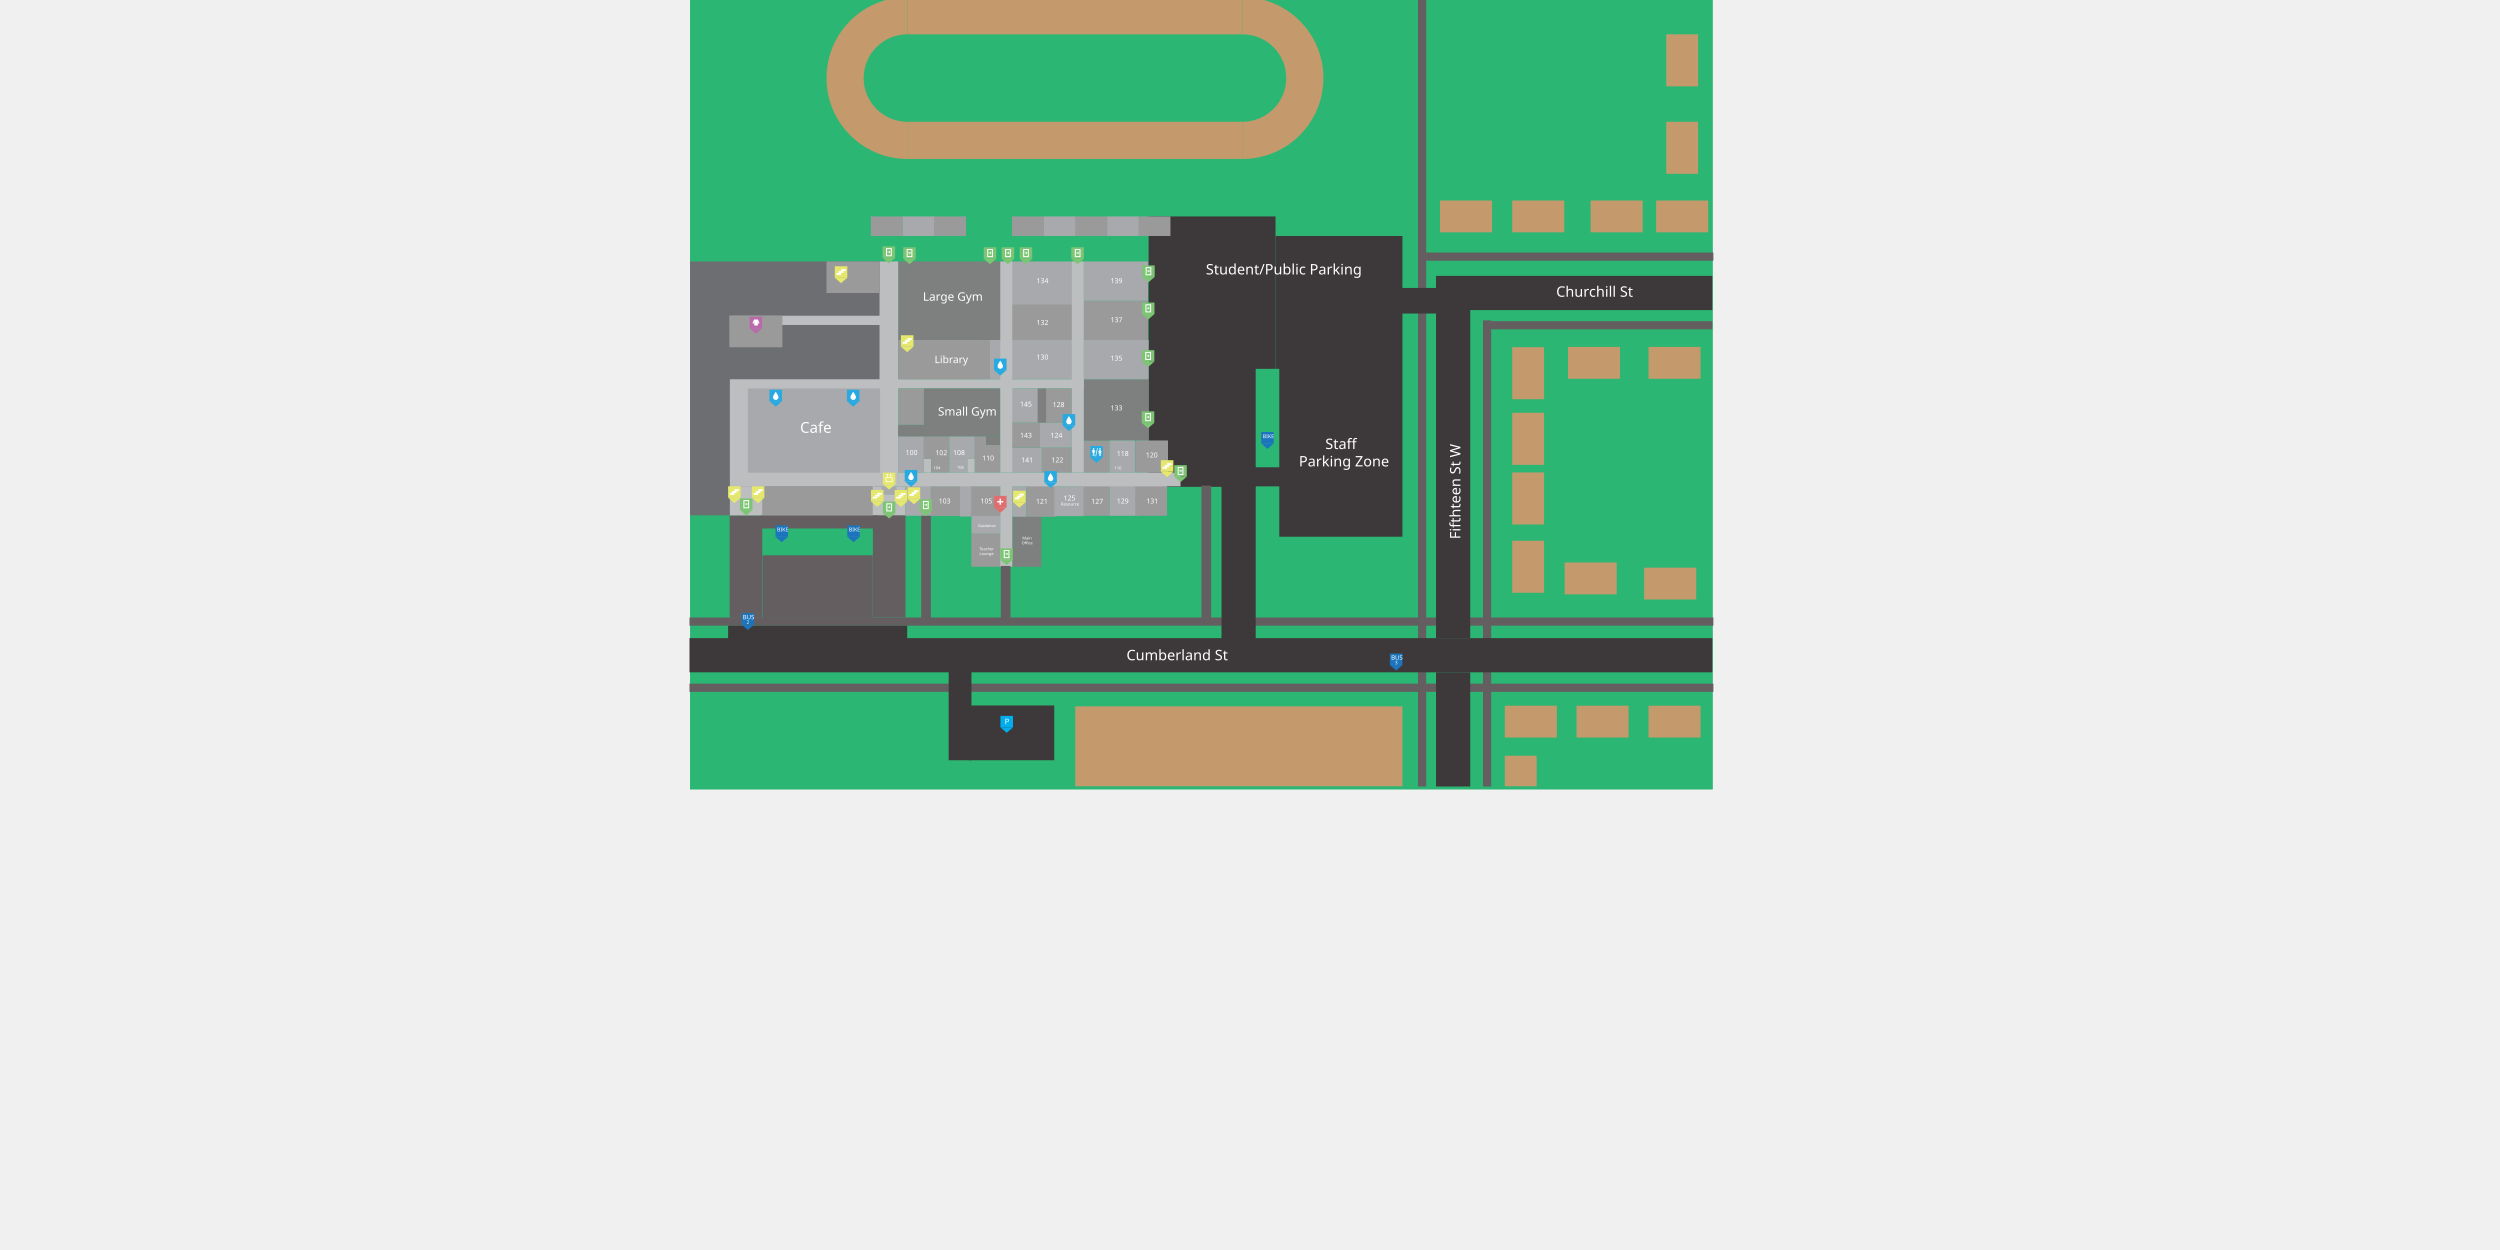
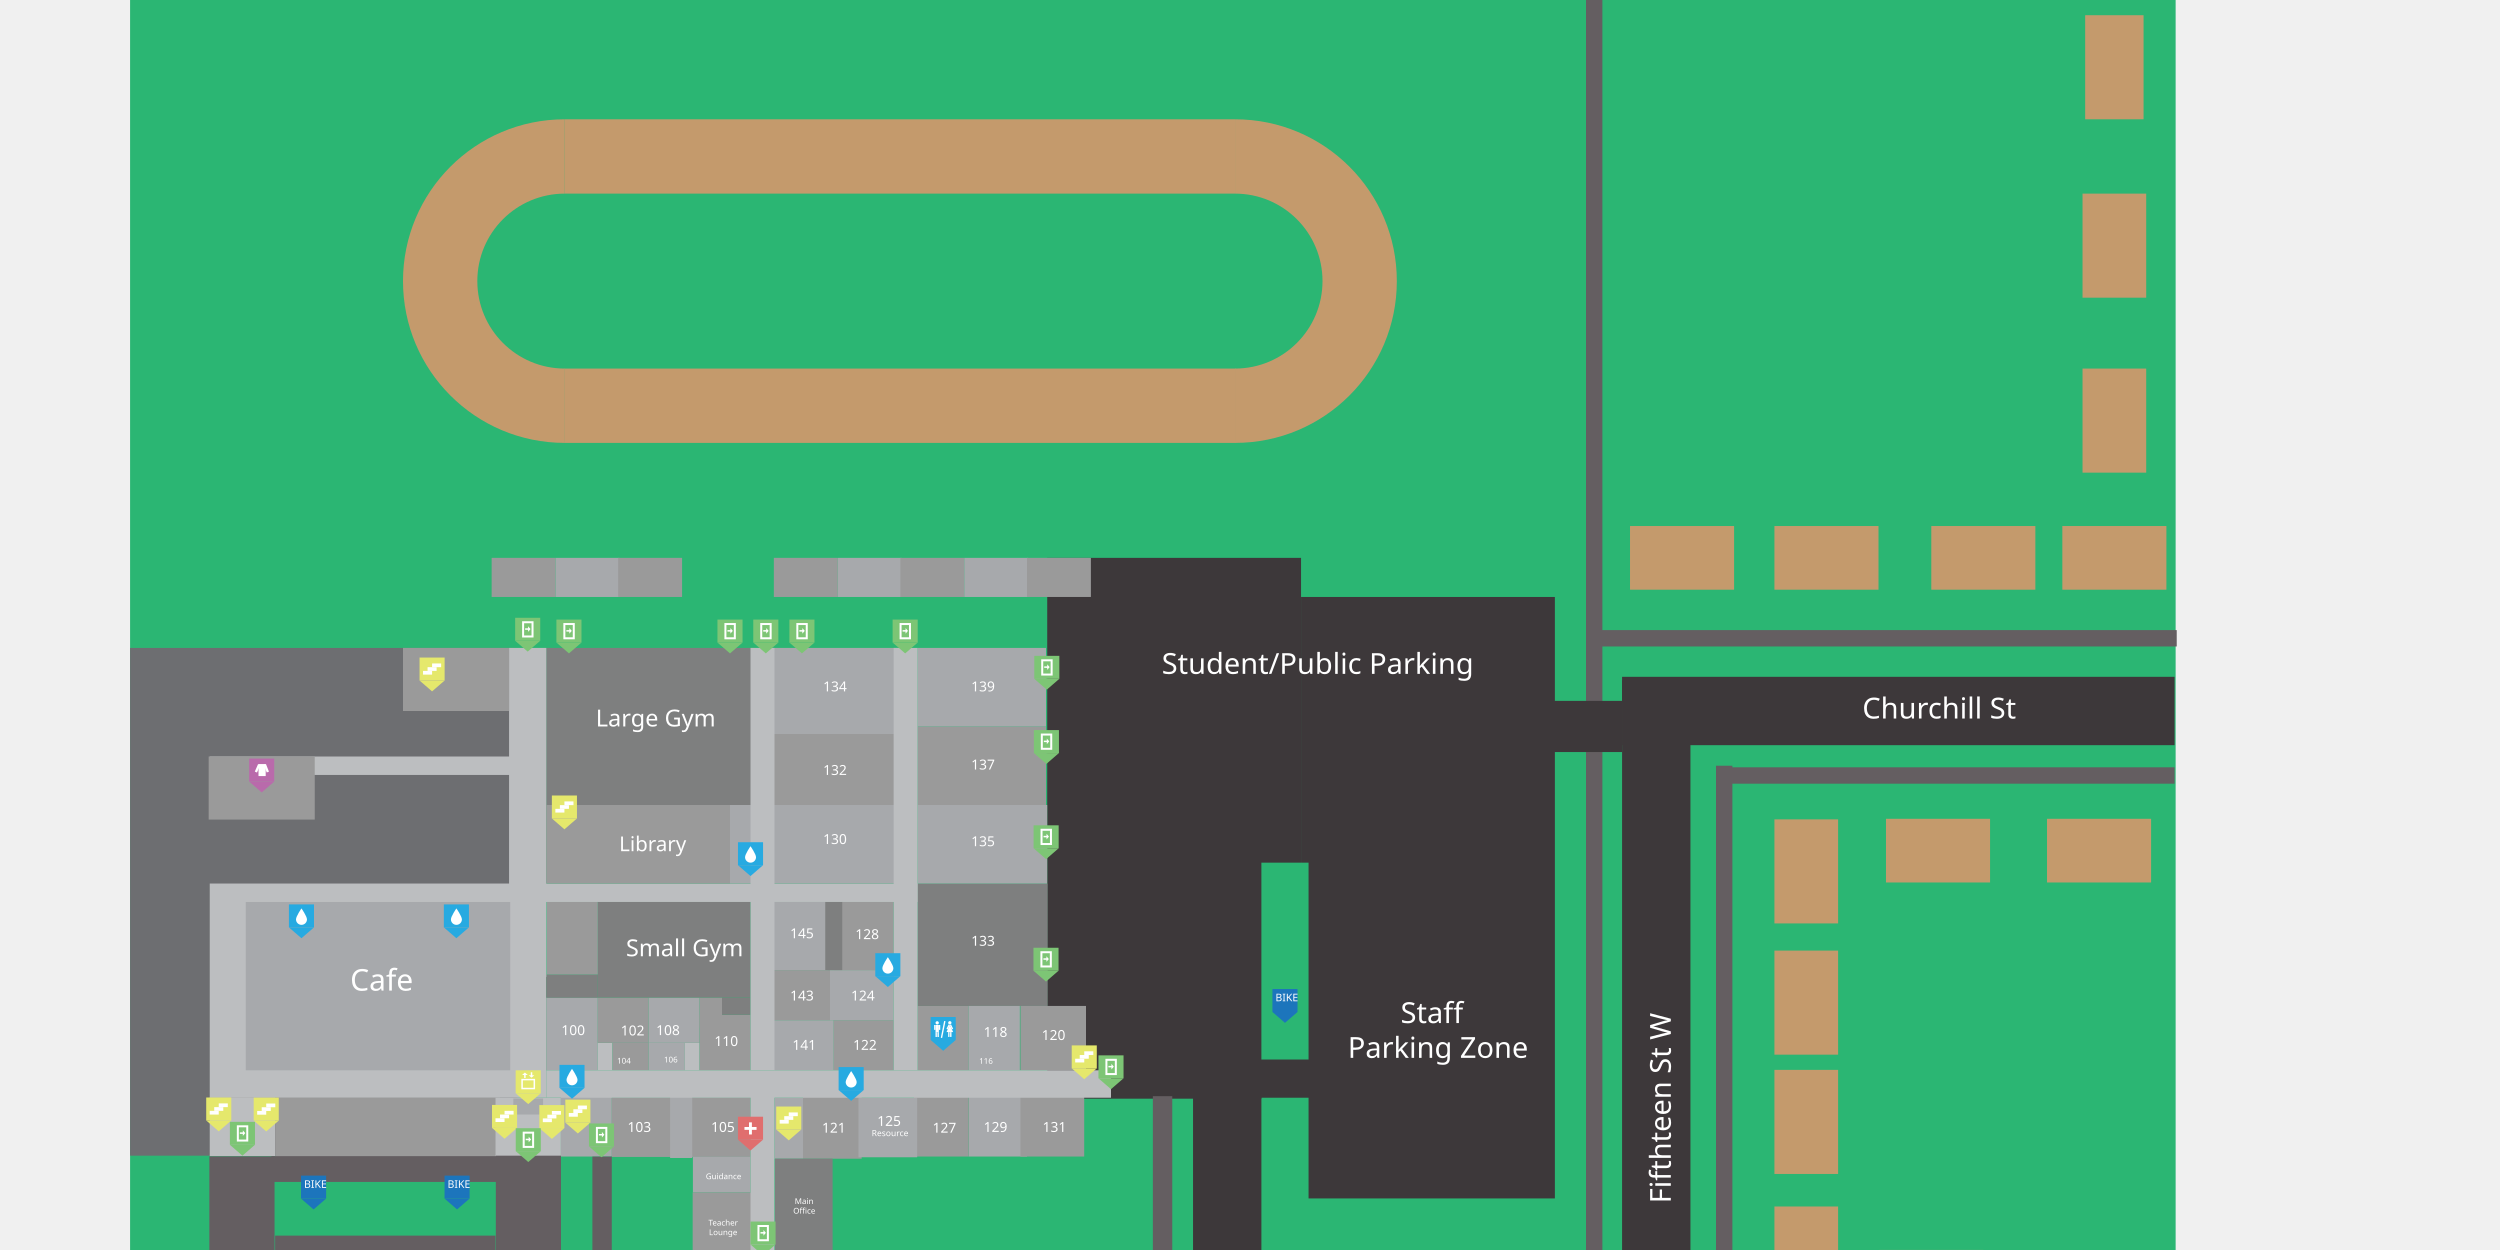
- <svg xmlns="http://www.w3.org/2000/svg" version="1.0" id="Layer_1" x="0px" y="0px" width="4000px" height="2000px" viewBox="-2000 -1000 5000 5000" xml:space="preserve">
+ <svg xmlns="http://www.w3.org/2000/svg" version="1.0" id="Layer_1" x="0px" y="0px" width="4000px" height="2000px" viewBox="-2000 -1000 5000 2000" xml:space="preserve">
  <rect x="-1739.838" y="-1353.998" fill="#2BB673" width="4091.112" height="3511.964" />
  <rect x="-1739.838" y="45.842" fill="#6D6E71" width="774.14" height="1015.501" />
  <rect x="-1449.428" y="945.362" fill="#9A9A9A" width="449.448" height="119.164" />
  <rect x="94.442" y="-134.263" fill="#3D383A" width="507.655" height="1081.632" />
  <rect x="-1008.969" y="945.457" fill="#BCBEC0" width="130.766" height="117.616" />
  <rect x="-1580.524" y="517.079" fill="#BCBEC0" width="672.974" height="428.378" />
  <rect x="-973.333" y="947.076" fill="#A7A9AC" width="59.495" height="31.994" />
  <polygon fill="#E5E86C" points="-990.923,1027.518 -1003.465,1016.656 -1016.007,1005.794 -990.923,1005.794 -965.838,1005.794   -978.381,1016.656 " />
  <rect x="-1016.007" y="959.868" fill="#E5E86C" width="50.169" height="45.926" />
  <rect x="-1009.036" y="986.553" fill="#FFFFFF" width="18.113" height="7.441" />
  <rect x="-999.979" y="979.109" fill="#FFFFFF" width="18.114" height="7.443" />
  <rect x="-990.922" y="971.668" fill="#FFFFFF" width="18.113" height="7.441" />
  <polygon fill="#E5E86C" points="-943.586,958.23 -956.128,947.369 -968.67,936.507 -943.586,936.507 -918.501,936.507   -931.044,947.369 " />
  <rect x="-968.67" y="890.581" fill="#E5E86C" width="50.169" height="45.926" />
  <rect x="-955.821" y="909.213" fill="none" stroke="#FFFFFF" stroke-width="3" stroke-miterlimit="10" width="24.473" height="17.844" />
  <line fill="none" stroke="#FFFFFF" stroke-width="3" stroke-miterlimit="10" x1="-950.217" y1="905.908" x2="-950.217" y2="897.517" />
  <polygon fill="#FFFFFF" points="-950.217,895.089 -947.414,897.516 -944.611,899.943 -950.217,899.943 -955.821,899.943   -953.019,897.516 " />
  <line fill="none" stroke="#FFFFFF" stroke-width="3" stroke-miterlimit="10" x1="-936.953" y1="894.534" x2="-936.953" y2="902.926" />
  <polygon fill="#FFFFFF" points="-936.953,905.354 -939.756,902.927 -942.559,900.499 -936.953,900.499 -931.349,900.499   -934.151,902.927 " />
  <rect x="-907.551" y="745.088" fill="#A7A9AC" width="103.072" height="145.493" />
  <rect x="-804.479" y="835.705" fill="#BCBEC0" width="29.498" height="54.876" />
  <rect x="-804.479" y="745.088" fill="#9A9A9A" width="101.834" height="90.617" />
  <rect x="-774.98" y="835.705" fill="#9A9A9A" width="72.336" height="54.876" />
  <rect x="-702.645" y="835.705" fill="#A7A9AC" width="72.336" height="54.876" />
  <rect x="-630.309" y="835.705" fill="#BCBEC0" width="29.498" height="54.876" />
  <rect x="-702.645" y="745.088" fill="#A7A9AC" width="101.834" height="90.617" />
  <rect x="-600.811" y="779.587" fill="#9A9A9A" width="101.834" height="110.994" />
  <rect x="-979.621" y="517.079" fill="#BCBEC0" width="814.898" height="36.876" />
  <rect x="-600.811" y="745.088" fill="#9A9A9A" width="44.819" height="59.998" />
  <rect x="-804.479" y="553.955" fill="#7E7F7F" width="305.502" height="191.133" />
  <rect x="-555.991" y="745.088" fill="#7E7F7F" width="57.015" height="34.499" />
  <rect x="-907.551" y="699.021" fill="#7E7F7F" width="103.072" height="46.496" />
  <rect x="-906.313" y="553.955" fill="#9A9A9A" width="101.834" height="145.065" />
  <rect x="-878.203" y="943.909" fill="#A7A9AC" width="101.834" height="119.164" />
  <polygon fill="#E5E86C" points="-896.256,1027.819 -908.798,1016.958 -921.34,1006.096 -896.256,1006.096 -871.171,1006.096   -883.714,1016.958 " />
  <rect x="-921.34" y="960.17" fill="#E5E86C" width="50.169" height="45.926" />
  <rect x="-914.369" y="986.854" fill="#FFFFFF" width="18.113" height="7.441" />
  <rect x="-905.313" y="979.411" fill="#FFFFFF" width="18.114" height="7.443" />
  <rect x="-896.255" y="971.97" fill="#FFFFFF" width="18.113" height="7.441" />
  <polygon fill="#E5E86C" points="-844.287,1016.957 -856.829,1006.096 -869.371,995.233 -844.287,995.233 -819.202,995.233   -831.745,1006.096 " />
  <rect x="-869.371" y="949.308" fill="#E5E86C" width="50.169" height="45.926" />
  <rect x="-862.4" y="975.992" fill="#FFFFFF" width="18.113" height="7.441" />
  <rect x="-853.344" y="968.549" fill="#FFFFFF" width="18.114" height="7.443" />
  <rect x="-844.286" y="961.107" fill="#FFFFFF" width="18.113" height="7.441" />
  <rect x="-776.369" y="944.683" fill="#9A9A9A" width="277.393" height="119.164" />
  <rect x="-659.786" y="943.909" fill="#A7A9AC" width="44.227" height="122.07" />
  <rect x="-450.996" y="945.362" fill="#A7A9AC" width="56.997" height="122.07" />
  <polygon fill="#E5E86C" points="-422.498,1030.723 -435.04,1019.861 -447.582,1008.999 -422.498,1008.999 -397.413,1008.999   -409.956,1019.861 " />
  <rect x="-447.582" y="963.073" fill="#E5E86C" width="50.169" height="45.926" />
  <rect x="-440.611" y="989.758" fill="#FFFFFF" width="18.113" height="7.441" />
  <rect x="-431.555" y="982.314" fill="#FFFFFF" width="18.114" height="7.443" />
  <rect x="-422.497" y="974.873" fill="#FFFFFF" width="18.113" height="7.441" />
  <path fill="#CD73AE" d="M-844.98,913.544" />
  <rect x="-452.301" y="790.396" fill="#A7A9AC" width="119.799" height="100.185" />
  <rect x="-332.502" y="790.396" fill="#9A9A9A" width="119.799" height="100.185" />
  <rect x="-452.301" y="690.212" fill="#9A9A9A" width="112.299" height="100.185" />
  <rect x="-340.002" y="690.212" fill="#A7A9AC" width="127.299" height="100.185" />
  <rect x="-452.301" y="553.955" fill="#A7A9AC" width="107.519" height="136.257" />
  <rect x="-332.502" y="553.955" fill="#9A9A9A" width="119.799" height="136.257" />
  <rect x="-349.501" y="553.955" fill="#7E7F7F" width="33.998" height="136.257" />
  <rect x="-164.723" y="761.879" fill="#9A9A9A" width="102.207" height="128.702" />
  <polygon fill="#27AAE1" points="-113.62,851.659 -126.162,840.798 -138.704,829.936 -113.62,829.936 -88.535,829.936   -101.078,840.798 " />
  <rect x="-138.704" y="784.01" fill="#27AAE1" width="50.169" height="45.926" />
  <circle fill="#FFFFFF" cx="-125.619" cy="795.703" r="3.318" />
  <rect x="-128.938" y="799.986" fill="#FFFFFF" width="6.637" height="14.299" />
  <rect x="-128.938" y="814.285" fill="#FFFFFF" width="2.627" height="9.734" />
  <rect x="-125.066" y="814.285" fill="#FFFFFF" width="2.766" height="9.734" />
  <rect x="-122.301" y="799.986" fill="#FFFFFF" width="2.766" height="9.734" />
  <rect x="-131.703" y="799.986" fill="#FFFFFF" width="2.766" height="9.734" />
  <rect x="-115.103" y="791.854" transform="matrix(0.9806 0.1959 -0.1959 0.9806 156.2878 37.9564)" fill="#FFFFFF" width="2.767" height="34.276" />
  <circle fill="#FFFFFF" cx="-100.344" cy="795.554" r="3.318" />
  <rect x="-103.662" y="814.136" fill="#FFFFFF" width="2.627" height="9.734" />
  <rect x="-99.791" y="814.136" fill="#FFFFFF" width="2.766" height="9.734" />
  <rect x="-98.409" y="798.988" transform="matrix(0.9001 -0.4356 0.4356 0.9001 -359.8463 38.0078)" fill="#FFFFFF" width="2.766" height="9.735" />
  <rect x="-105.045" y="798.988" transform="matrix(0.8936 0.4489 -0.4489 0.8936 349.8253 132.0827)" fill="#FFFFFF" width="2.765" height="9.735" />
  <polygon fill="#FFFFFF" points="-100.343,799.839 -96.999,806.986 -93.656,814.138 -100.343,814.138 -107.028,814.138   -103.685,806.986 " />
  <rect x="-164.723" y="517.079" fill="#7E7F7F" width="259.953" height="244.8" />
  <rect x="-62.516" y="761.879" fill="#A7A9AC" width="102.207" height="128.702" />
  <rect x="40.896" y="761.879" fill="#9A9A9A" width="131.104" height="128.702" />
  <rect x="-62.516" y="943.909" fill="#A7A9AC" width="116.516" height="119.164" />
  <rect x="40.896" y="943.909" fill="#9A9A9A" width="127.485" height="119.164" />
  <rect x="-172" y="943.909" fill="#9A9A9A" width="109.34" height="119.164" />
  <rect x="143.418" y="840.797" fill="#E5E86C" width="50.169" height="45.926" />
  <rect x="150.389" y="867.481" fill="#FFFFFF" width="18.113" height="7.441" />
  <rect x="159.445" y="860.038" fill="#FFFFFF" width="18.114" height="7.443" />
  <rect x="168.503" y="852.597" fill="#FFFFFF" width="18.113" height="7.441" />
  <rect x="-164.723" y="360" fill="#A7A9AC" width="259.165" height="157.079" />
  <rect x="-164.723" y="202.921" fill="#9A9A9A" width="256.723" height="157.079" />
  <rect x="-164.723" y="45.842" fill="#A7A9AC" width="256.723" height="157.079" />
  <rect x="-468.363" y="360" fill="#A7A9AC" width="256.723" height="157.079" />
  <rect x="-460.863" y="45.842" fill="#A7A9AC" width="256.723" height="198.158" />
  <rect x="-460.863" y="218" fill="#9A9A9A" width="256.723" height="142" />
  <rect x="-212.703" y="45.842" fill="#BCBEC0" width="47.98" height="844.739" />
  <rect x="-540" y="360" fill="#A7A9AC" width="52.802" height="157.079" />
  <rect x="-907.551" y="45.842" fill="#7E7F7F" width="420.353" height="314.158" />
  <rect x="-393.999" y="941.389" fill="#9A9A9A" width="117.332" height="126.044" />
  <rect x="-498.977" y="45.842" fill="#BCBEC0" width="47.98" height="844.739" />
  <rect x="-283" y="945.362" fill="#A7A9AC" width="117.34" height="119.164" />
  <rect x="-907.551" y="890.581" fill="#BCBEC0" width="1129.551" height="54.876" />
  <rect x="-981.865" y="45.842" fill="#BCBEC0" width="74.507" height="657.988" />
  <rect x="-907.551" y="360" fill="#9A9A9A" width="367.551" height="157.079" />
  <polygon fill="#E5E86C" points="-871.172,408.66 -883.714,397.799 -896.256,386.937 -871.172,386.937 -846.087,386.937   -858.63,397.799 " />
  <rect x="-896.256" y="341.011" fill="#E5E86C" width="50.169" height="45.926" />
  <rect x="-889.285" y="367.696" fill="#FFFFFF" width="18.113" height="7.441" />
  <rect x="-880.229" y="360.252" fill="#FFFFFF" width="18.114" height="7.443" />
  <rect x="-871.171" y="352.811" fill="#FFFFFF" width="18.113" height="7.441" />
  <rect x="-1508.454" y="553.955" fill="#A7A9AC" width="528.833" height="336.626" />
  <rect x="-1194" y="45.842" fill="#9A9A9A" width="212.135" height="126.158" />
  <polygon fill="#E5E86C" points="-1135.832,132.762 -1148.374,121.9 -1160.916,111.038 -1135.832,111.038 -1110.747,111.038   -1123.29,121.9 " />
  <rect x="-1160.916" y="65.112" fill="#E5E86C" width="50.169" height="45.926" />
  <rect x="-1153.945" y="91.797" fill="#FFFFFF" width="18.113" height="7.441" />
  <rect x="-1144.889" y="84.354" fill="#FFFFFF" width="18.114" height="7.443" />
  <rect x="-1135.831" y="76.912" fill="#FFFFFF" width="18.113" height="7.441" />
  <polygon fill="#27AAE1" points="-856.015,947.368 -868.557,936.507 -881.099,925.645 -856.015,925.645 -830.93,925.645   -843.473,936.507 " />
  <rect x="-881.099" y="879.719" fill="#27AAE1" width="50.169" height="45.926" />
  <path fill="#FFFFFF" d="M-844.98,909.612c0-6.066-11.033-21.9-11.033-21.9s-10.931,15.834-10.931,21.9  c0,6.065,4.916,10.981,10.982,10.981C-849.899,920.594-844.98,915.678-844.98,909.612z" />
  <path fill="#CD73AE" d="M-286.653,918.02" />
  <polygon fill="#27AAE1" points="-297.688,951.844 -310.229,940.982 -322.771,930.12 -297.688,930.12 -272.603,930.12   -285.146,940.982 " />
  <rect x="-322.771" y="884.194" fill="#27AAE1" width="50.169" height="45.926" />
  <path fill="#FFFFFF" d="M-286.653,914.088c0-6.066-11.033-21.9-11.033-21.9s-10.931,15.834-10.931,21.9  c0,6.065,4.916,10.981,10.982,10.981C-291.572,925.069-286.653,920.153-286.653,914.088z" />
  <path fill="#CD73AE" d="M-213.297,690.213" />
  <polygon fill="#27AAE1" points="-224.331,724.037 -236.873,713.176 -249.415,702.313 -224.331,702.313 -199.246,702.313   -211.789,713.176 " />
  <rect x="-249.415" y="656.387" fill="#27AAE1" width="50.169" height="45.926" />
  <path fill="#FFFFFF" d="M-213.297,686.281c0-6.066-11.033-21.9-11.033-21.9s-10.931,15.834-10.931,21.9  c0,6.064,4.916,10.98,10.982,10.98C-218.216,697.262-213.297,692.346-213.297,686.281z" />
  <path fill="#CD73AE" d="M-1386.051,592.664" />
  <polygon fill="#27AAE1" points="-1397.085,626.488 -1409.627,615.627 -1422.169,604.764 -1397.085,604.764 -1372,604.764   -1384.543,615.627 " />
  <rect x="-1422.169" y="558.838" fill="#27AAE1" width="50.169" height="45.926" />
  <path fill="#FFFFFF" d="M-1386.051,588.732c0-6.066-11.033-21.9-11.033-21.9s-10.931,15.834-10.931,21.9  c0,6.064,4.916,10.98,10.982,10.98C-1390.97,599.713-1386.051,594.797-1386.051,588.732z" />
  <path fill="#CD73AE" d="M-1076.192,592.664" />
  <polygon fill="#27AAE1" points="-1087.227,626.488 -1099.769,615.627 -1112.311,604.764 -1087.227,604.764 -1062.142,604.764   -1074.685,615.627 " />
  <rect x="-1112.311" y="558.838" fill="#27AAE1" width="50.169" height="45.926" />
  <path fill="#FFFFFF" d="M-1076.192,588.732c0-6.066-11.033-21.9-11.033-21.9s-10.931,15.834-10.931,21.9  c0,6.064,4.916,10.98,10.982,10.98C-1081.111,599.713-1076.192,594.797-1076.192,588.732z" />
  <path fill="#CD73AE" d="M-487.943,468.273" />
  <polygon fill="#27AAE1" points="-498.978,502.098 -511.52,491.236 -524.062,480.373 -498.978,480.373 -473.893,480.373   -486.436,491.236 " />
  <rect x="-524.062" y="434.447" fill="#27AAE1" width="50.169" height="45.926" />
  <path fill="#FFFFFF" d="M-487.943,464.342c0-6.066-11.033-21.9-11.033-21.9s-10.931,15.834-10.931,21.9  c0,6.064,4.916,10.98,10.982,10.98C-492.862,475.322-487.943,470.406-487.943,464.342z" />
  <polygon fill="#E5E86C" points="168.502,908.446 155.96,897.585 143.418,886.723 168.502,886.723 193.587,886.723 181.044,897.585   " />
  <rect x="-614.193" y="1063.613" fill="#A7A9AC" width="115.217" height="71.457" />
  <rect x="-450.01" y="1067.433" fill="#7E7F7F" width="115.217" height="199.631" />
  <rect x="-614.657" y="1135.07" fill="#9A9A9A" width="117.332" height="131.993" />
  <rect x="-498.977" y="916.908" fill="#BCBEC0" width="47.98" height="350.155" />
  <polygon fill="#E06E6E" points="-498.978,1051.084 -511.52,1040.223 -524.062,1029.36 -498.978,1029.36 -473.893,1029.36   -486.436,1040.223 " />
  <rect x="-524.062" y="983.435" fill="#E06E6E" width="50.169" height="45.926" />
  <rect x="-501.979" y="994.745" fill="#FFFFFF" width="5.75" height="24.189" />
  <rect x="-511.072" y="1003.965" fill="#FFFFFF" width="24.189" height="5.75" />
  <rect x="-1580.524" y="944.684" fill="#BCBEC0" width="130.766" height="117.616" />
  <polygon fill="#E5E86C" points="-1562.498,1012.656 -1575.04,1001.795 -1587.582,990.933 -1562.498,990.933 -1537.413,990.933   -1549.956,1001.795 " />
  <rect x="-1587.582" y="945.007" fill="#E5E86C" width="50.169" height="45.926" />
  <rect x="-1580.611" y="971.691" fill="#FFFFFF" width="18.113" height="7.441" />
  <rect x="-1571.555" y="964.248" fill="#FFFFFF" width="18.114" height="7.443" />
  <rect x="-1562.497" y="956.807" fill="#FFFFFF" width="18.113" height="7.441" />
  <polygon fill="#E5E86C" points="-1467.542,1012.895 -1480.084,1002.033 -1492.626,991.171 -1467.542,991.171 -1442.457,991.171   -1455,1002.033 " />
  <rect x="-1492.626" y="945.245" fill="#E5E86C" width="50.169" height="45.926" />
  <rect x="-1485.655" y="971.93" fill="#FFFFFF" width="18.113" height="7.441" />
  <rect x="-1476.599" y="964.486" fill="#FFFFFF" width="18.114" height="7.443" />
  <rect x="-1467.541" y="957.045" fill="#FFFFFF" width="18.113" height="7.441" />
  <polygon fill="#7DC575" points="-473.894,1260.736 -486.436,1249.875 -498.978,1239.013 -473.894,1239.013 -448.809,1239.013   -461.352,1249.875 " />
  <rect x="-498.978" y="1193.087" fill="#7DC575" width="50.169" height="45.926" />
  <rect x="-483.063" y="1202.005" fill="none" stroke="#FFFFFF" stroke-width="4" stroke-miterlimit="10" width="18.835" height="28.5" />
  <line fill="none" stroke="#FFFFFF" stroke-width="3" stroke-miterlimit="10" x1="-479.055" y1="1215.642" x2="-470.663" y2="1215.642" />
  <polygon fill="#FFFFFF" points="-468.235,1215.642 -470.662,1218.444 -473.09,1221.247 -473.09,1215.642 -473.09,1210.037   -470.662,1212.84 " />
  <polygon fill="#7DC575" points="222,928.358 209.458,917.497 196.916,906.635 222,906.635 247.085,906.635 234.542,917.497 " />
  <rect x="196.916" y="860.709" fill="#7DC575" width="50.169" height="45.926" />
  <rect x="212.831" y="869.627" fill="none" stroke="#FFFFFF" stroke-width="4" stroke-miterlimit="10" width="18.835" height="28.5" />
  <line fill="none" stroke="#FFFFFF" stroke-width="3" stroke-miterlimit="10" x1="216.839" y1="883.264" x2="225.23" y2="883.264" />
  <polygon fill="#FFFFFF" points="227.658,883.264 225.231,886.066 222.804,888.869 222.804,883.264 222.804,877.659 225.231,880.462   " />
  <rect x="-968.525" y="1006.397" fill="#7DC575" width="50.169" height="45.926" />
  <rect x="-952.61" y="1015.315" fill="none" stroke="#FFFFFF" stroke-width="4" stroke-miterlimit="10" width="18.835" height="28.5" />
  <line fill="none" stroke="#FFFFFF" stroke-width="3" stroke-miterlimit="10" x1="-948.603" y1="1028.952" x2="-940.211" y2="1028.952" />
  <polygon fill="#FFFFFF" points="-937.783,1028.952 -940.21,1031.755 -942.638,1034.558 -942.638,1028.952 -942.638,1023.348   -940.21,1026.15 " />
  <polygon fill="#7DC575" points="-1515.142,1061.343 -1527.684,1050.481 -1540.226,1039.619 -1515.142,1039.619 -1490.057,1039.619   -1502.6,1050.481 " />
  <rect x="-1540.226" y="993.693" fill="#7DC575" width="50.169" height="45.926" />
  <rect x="-1524.311" y="1002.611" fill="none" stroke="#FFFFFF" stroke-width="4" stroke-miterlimit="10" width="18.835" height="28.5" />
  <line fill="none" stroke="#FFFFFF" stroke-width="3" stroke-miterlimit="10" x1="-1520.303" y1="1016.248" x2="-1511.911" y2="1016.248" />
  <polygon fill="#FFFFFF" points="-1509.483,1016.248 -1511.91,1019.051 -1514.338,1021.854 -1514.338,1016.248 -1514.338,1010.644   -1511.91,1013.446 " />
  <polygon fill="#7DC575" points="-944.612,53.212 -957.154,42.351 -969.696,31.488 -944.612,31.488 -919.527,31.488 -932.07,42.351   " />
  <rect x="-969.696" y="-14.438" fill="#7DC575" width="50.169" height="45.926" />
  <rect x="-953.781" y="-5.52" fill="none" stroke="#FFFFFF" stroke-width="4" stroke-miterlimit="10" width="18.835" height="28.5" />
  <line fill="none" stroke="#FFFFFF" stroke-width="3" stroke-miterlimit="10" x1="-949.773" y1="8.117" x2="-941.382" y2="8.117" />
  <polygon fill="#FFFFFF" points="-938.954,8.117 -941.381,10.92 -943.809,13.723 -943.809,8.117 -943.809,2.513 -941.381,5.315 " />
  <polygon fill="#7DC575" points="-862.114,56.805 -874.656,45.944 -887.198,35.082 -862.114,35.082 -837.029,35.082 -849.572,45.944   " />
  <rect x="-887.198" y="-10.844" fill="#7DC575" width="50.169" height="45.926" />
  <rect x="-871.283" y="-1.926" fill="none" stroke="#FFFFFF" stroke-width="4" stroke-miterlimit="10" width="18.835" height="28.5" />
  <line fill="none" stroke="#FFFFFF" stroke-width="3" stroke-miterlimit="10" x1="-867.275" y1="11.71" x2="-858.884" y2="11.71" />
  <polygon fill="#FFFFFF" points="-856.456,11.71 -858.883,14.513 -861.311,17.316 -861.311,11.71 -861.311,6.106 -858.883,8.909 " />
  <polygon fill="#7DC575" points="-540.001,56.805 -552.543,45.944 -565.085,35.082 -540.001,35.082 -514.916,35.082 -527.459,45.944   " />
  <rect x="-565.085" y="-10.844" fill="#7DC575" width="50.169" height="45.926" />
  <rect x="-549.17" y="-1.926" fill="none" stroke="#FFFFFF" stroke-width="4" stroke-miterlimit="10" width="18.835" height="28.5" />
  <line fill="none" stroke="#FFFFFF" stroke-width="3" stroke-miterlimit="10" x1="-545.162" y1="11.71" x2="-536.771" y2="11.71" />
  <polygon fill="#FFFFFF" points="-534.343,11.71 -536.77,14.513 -539.197,17.316 -539.197,11.71 -539.197,6.106 -536.77,8.909 " />
  <polygon fill="#7DC575" points="-468.364,56.805 -480.906,45.944 -493.448,35.082 -468.364,35.082 -443.279,35.082 -455.822,45.944   " />
  <rect x="-493.448" y="-10.844" fill="#7DC575" width="50.169" height="45.926" />
  <rect x="-477.533" y="-1.926" fill="none" stroke="#FFFFFF" stroke-width="4" stroke-miterlimit="10" width="18.835" height="28.5" />
  <line fill="none" stroke="#FFFFFF" stroke-width="3" stroke-miterlimit="10" x1="-473.525" y1="11.71" x2="-465.134" y2="11.71" />
  <polygon fill="#FFFFFF" points="-462.706,11.71 -465.133,14.513 -467.561,17.316 -467.561,11.71 -467.561,6.106 -465.133,8.909 " />
  <polygon fill="#7DC575" points="-189.68,56.805 -202.222,45.944 -214.764,35.082 -189.68,35.082 -164.595,35.082 -177.138,45.944   " />
  <rect x="-214.764" y="-10.844" fill="#7DC575" width="50.169" height="45.926" />
  <rect x="-198.849" y="-1.926" fill="none" stroke="#FFFFFF" stroke-width="4" stroke-miterlimit="10" width="18.835" height="28.5" />
  <line fill="none" stroke="#FFFFFF" stroke-width="3" stroke-miterlimit="10" x1="-194.841" y1="11.71" x2="-186.449" y2="11.71" />
  <polygon fill="#FFFFFF" points="-184.021,11.71 -186.448,14.513 -188.876,17.316 -188.876,11.71 -188.876,6.106 -186.448,8.909 " />
  <rect x="-452.301" y="-134.263" fill="#9A9A9A" width="127.799" height="78.195" />
  <rect x="-324.502" y="-134.263" fill="#A7A9AC" width="127.799" height="78.195" />
  <rect x="-199.246" y="-134.263" fill="#9A9A9A" width="127.799" height="78.195" />
  <rect x="-71.447" y="-134.263" fill="#A7A9AC" width="127.799" height="78.195" />
  <rect x="54" y="-134.263" fill="#9A9A9A" width="127.799" height="78.195" />
  <rect x="-1016.713" y="-134.263" fill="#9A9A9A" width="127.799" height="78.195" />
  <rect x="-888.914" y="-134.263" fill="#A7A9AC" width="127.799" height="78.195" />
  <rect x="-763.658" y="-134.263" fill="#9A9A9A" width="127.799" height="78.195" />
  <rect x="602.098" y="-56.068" fill="#3D383A" width="507.655" height="1202.932" />
  <rect x="522.787" y="475.322" fill="#2BB673" width="94.313" height="785.414" />
  <text transform="matrix(1 0 0 1 323.4404 97.7695)" fill="#FFFFFF" font-family="'MyriadPro-Regular'" font-size="58">Student/Public Parking</text>
  <text transform="matrix(1 0 0 1 801.1455 796.1104)">
    <tspan x="0" y="0" fill="#FFFFFF" font-family="'MyriadPro-Regular'" font-size="58">Staff</tspan>
    <tspan x="-105.529" y="69.6" fill="#FFFFFF" font-family="'MyriadPro-Regular'" font-size="58">Parking Zone</tspan>
  </text>
  <rect x="501.588" y="869.049" fill="#3D383A" width="136.711" height="76.408" />
  <rect x="1244.163" y="103.644" fill="#3D383A" width="1104.927" height="136.711" />
  <rect x="1172" y="-1366" fill="#645E61" width="32.763" height="3511.964" />
  <rect x="-1742.021" y="1470.001" fill="#645E61" width="4095.479" height="32.763" />
  <rect x="-1742.021" y="1734.712" fill="#645E61" width="4095.479" height="32.763" />
  <rect x="1432" y="281.46" fill="#645E61" width="32.763" height="1864.503" />
  <rect x="1432" y="284.618" fill="#645E61" width="917.09" height="32.763" />
  <rect x="1188.381" y="10.193" fill="#645E61" width="1165.076" height="32.763" />
  <rect x="-496.776" y="1263.757" fill="#645E61" width="38.8" height="222.626" />
  <rect x="-1008.373" y="1061.343" fill="#645E61" width="130.361" height="408.658" />
  <rect x="-822.085" y="996.897" fill="#7DC575" width="50.169" height="45.926" />
  <rect x="-806.17" y="1005.815" fill="none" stroke="#FFFFFF" stroke-width="4" stroke-miterlimit="10" width="18.835" height="28.5" />
  <line fill="none" stroke="#FFFFFF" stroke-width="3" stroke-miterlimit="10" x1="-802.162" y1="1019.452" x2="-793.771" y2="1019.452" />
  <polygon fill="#FFFFFF" points="-791.343,1019.452 -793.77,1022.255 -796.197,1025.058 -796.197,1019.452 -796.197,1013.848   -793.77,1016.65 " />
  <rect x="-705.348" y="1686.071" fill="#3D383A" width="91.124" height="354.883" />
  <rect x="-623.963" y="1821.932" fill="#3D383A" width="340.963" height="219.022" />
  <polygon fill="#00AEEF" points="-473.091,1931.162 -485.633,1920.301 -498.175,1909.438 -473.091,1909.438 -448.006,1909.438   -460.549,1920.301 " />
  <rect x="-498.175" y="1863.513" fill="#00AEEF" width="50.169" height="45.926" />
  <text transform="matrix(1 0 0 1 -481.3359 1897.195)" fill="#FFFFFF" font-family="'MyriadPro-Regular'" font-size="31">P</text>
  <polygon fill="#7DC575" points="-943.441,1074.047 -955.983,1063.186 -968.525,1052.323 -943.441,1052.323 -918.356,1052.323   -930.899,1063.186 " />
  <rect x="-1581.288" y="1062.734" fill="#645E61" width="130.361" height="408.658" />
  <rect x="-1449.759" y="1221.247" fill="#645E61" width="440.723" height="250.146" />
  <rect x="305.718" y="942.372" fill="#645E61" width="38.8" height="544.011" />
  <rect x="-1742.021" y="1552.547" fill="#3D383A" width="4091.111" height="136.711" />
  <rect x="1244.163" y="110.41" fill="#3D383A" width="136.711" height="1442.138" />
  <rect x="1244.163" y="1689.258" fill="#3D383A" width="136.711" height="456.706" />
  <rect x="1010.49" y="151.749" fill="#3D383A" width="233.673" height="102.344" />
  <rect x="1548.854" y="388.718" fill="#C49A6C" width="127.352" height="208.14" />
  <rect x="1548.854" y="651.174" fill="#C49A6C" width="127.352" height="208.139" />
  <rect x="1548.854" y="889.757" fill="#C49A6C" width="127.352" height="208.14" />
  <rect x="1548.854" y="1162.994" fill="#C49A6C" width="127.352" height="208.139" />
  <rect x="1758.511" y="1249.875" fill="#C49A6C" width="208.139" height="127.353" />
  <rect x="2076.593" y="1270.618" fill="#C49A6C" width="208.139" height="127.353" />
  <rect x="1771.961" y="387.602" fill="#C49A6C" width="208.139" height="127.353" />
  <rect x="2094.044" y="387.602" fill="#C49A6C" width="208.139" height="127.353" />
  <rect x="1260.044" y="-197.939" fill="#C49A6C" width="208.139" height="127.353" />
  <rect x="1548.854" y="-197.939" fill="#C49A6C" width="208.139" height="127.353" />
  <rect x="1862.58" y="-197.939" fill="#C49A6C" width="208.139" height="127.353" />
  <rect x="2124.666" y="-197.94" fill="#C49A6C" width="208.139" height="127.353" />
  <rect x="2094.044" y="1822.799" fill="#C49A6C" width="208.139" height="127.353" />
  <rect x="1806.093" y="1822.799" fill="#C49A6C" width="208.139" height="127.353" />
  <rect x="1519.231" y="1822.799" fill="#C49A6C" width="208.139" height="127.353" />
  <rect x="1519.232" y="2022.952" fill="#C49A6C" width="127.353" height="122.071" />
  <polygon fill="#C49A6C" points="1109.754,1825.44 1109.744,2145.023 -199.023,2145.023 -199.013,1825.44 " />
  <g>
    <path fill="#C49A6C" d="M-1045.353-687.805c0-96.626,78.33-174.957,174.957-174.957v-148.647   c-178.722,0-323.604,144.883-323.604,323.604S-1049.117-364.2-870.396-364.2v-148.647   C-967.022-512.848-1045.353-591.179-1045.353-687.805z" />
  </g>
  <g>
    <path fill="#C49A6C" d="M645.012-687.805c0,96.626-78.33,174.957-174.957,174.957V-364.2   c178.722,0,323.604-144.883,323.604-323.604s-144.883-323.604-323.604-323.604v148.647   C566.682-862.762,645.012-784.431,645.012-687.805z" />
  </g>
  <rect x="-870.396" y="-1011.409" fill="#C49A6C" width="1340.45" height="148.647" />
  <rect x="-871.171" y="-512.848" fill="#C49A6C" width="1342.149" height="148.647" />
  <rect x="2165.059" y="-512.848" fill="#C49A6C" width="127.353" height="208.139" />
  <rect x="2165.059" y="-862.762" fill="#C49A6C" width="127.353" height="208.139" />
  <rect x="2170.346" y="-1219.548" fill="#C49A6C" width="116.779" height="208.139" />
  <rect x="-1587.582" y="1502.764" fill="#3D383A" width="716.411" height="145.236" />
  <polygon fill="#1C75BC" points="-1508.672,1520.207 -1521.214,1509.346 -1533.756,1498.483 -1508.672,1498.483 -1483.587,1498.483   -1496.13,1509.346 " />
  <rect x="-1533.756" y="1452.558" fill="#1C75BC" width="50.169" height="45.926" />
  <text transform="matrix(1 0 0 1 -1528.854 1477)" fill="#FFFFFF" font-family="'MyriadPro-Regular'" font-size="24">BUS</text>
  <text transform="matrix(1 0 0 1 -1513.544 1495.521)" fill="#FFFFFF" font-family="'MyriadPro-Regular'" font-size="19">2</text>
  <polygon fill="#1C75BC" points="1084.668,1681.824 1072.126,1670.963 1059.584,1660.101 1084.668,1660.101 1109.753,1660.101   1097.21,1670.963 " />
  <rect x="1059.584" y="1614.175" fill="#1C75BC" width="50.169" height="45.926" />
  <text transform="matrix(1 0 0 1 1064.485 1638.617)" fill="#FFFFFF" font-family="'MyriadPro-Regular'" font-size="24">BUS</text>
  <text transform="matrix(1 0 0 1 1079.796 1657.138)" fill="#FFFFFF" font-family="'MyriadPro-Regular'" font-size="19">3</text>
  <rect x="-1457.283" y="1062.3" fill="#645E61" width="466.36" height="51.57" />
  <polygon fill="#1C75BC" points="-1372.862,1168.896 -1385.404,1158.034 -1397.946,1147.172 -1372.862,1147.172 -1347.777,1147.172   -1360.32,1158.034 " />
  <rect x="-1397.946" y="1101.246" fill="#1C75BC" width="50.169" height="45.926" />
  <text transform="matrix(1 0 0 1 -1391.919 1125.688)" fill="#FFFFFF" font-family="'MyriadPro-Regular'" font-size="21">BIKE</text>
  <polygon fill="#1C75BC" points="-1085.862,1168.896 -1098.404,1158.034 -1110.946,1147.172 -1085.862,1147.172 -1060.777,1147.172   -1073.32,1158.034 " />
  <rect x="-1110.946" y="1101.246" fill="#1C75BC" width="50.169" height="45.926" />
  <text transform="matrix(1 0 0 1 -1104.919 1125.688)" fill="#FFFFFF" font-family="'MyriadPro-Regular'" font-size="21">BIKE</text>
  <polygon fill="#1C75BC" points="569.942,795.703 557.4,784.842 544.858,773.979 569.942,773.979 595.027,773.979 582.484,784.842   " />
  <rect x="544.858" y="728.054" fill="#1C75BC" width="50.169" height="45.926" />
  <text transform="matrix(1 0 0 1 550.8857 752.4961)" fill="#FFFFFF" font-family="'MyriadPro-Regular'" font-size="21">BIKE</text>
  <rect x="386.076" y="942.836" fill="#3D383A" width="136.711" height="648.076" />
  <rect x="-815.243" y="1063.186" fill="#645E61" width="38.8" height="423.197" />
  <polygon fill="#7DC575" points="-797.001,1064.547 -809.543,1053.686 -822.085,1042.823 -797.001,1042.823 -771.916,1042.823   -784.459,1053.686 " />
  <text transform="matrix(1 0 0 1 5.8037 1641)" fill="#FFFFFF" font-family="'MyriadPro-Regular'" font-size="58">Cumberland St</text>
  <text transform="matrix(0 -1 1 0 1341.639 1156.582)" fill="#FFFFFF" font-family="'MyriadPro-Regular'" font-size="58">Fifthteen St W</text>
  <text transform="matrix(1 0 0 1 1724.637 187)" fill="#FFFFFF" font-family="'MyriadPro-Regular'" font-size="58">Churchill St</text>
  <rect x="-1580.524" y="263.022" fill="#BCBEC0" width="614.687" height="36.876" />
  <rect x="-1582.666" y="263.022" fill="#9A9A9A" width="212.135" height="126.158" />
  <polygon fill="#B96AAB" points="-1476.599,334.824 -1489.141,323.963 -1501.683,313.101 -1476.599,313.101 -1451.514,313.101   -1464.057,323.963 " />
  <rect x="-1501.683" y="267.175" fill="#B96AAB" width="50.169" height="45.926" />
  <rect x="-1482.999" y="278.138" fill="#FFFFFF" width="14.39" height="24" />
  <rect x="-1469.621" y="278.46" transform="matrix(0.9308 -0.3655 0.3655 0.9308 -206.3014 -516.5045)" fill="#FFFFFF" width="4.723" height="16.276" />
  <rect x="-1487.289" y="278.46" transform="matrix(0.9167 0.3996 -0.3996 0.9167 -9.1945 617.2944)" fill="#FFFFFF" width="4.724" height="16.276" />
  <text transform="matrix(1 0 0 1 -57.6333 641.5215)" fill="#FFFFFF" font-family="'MyriadPro-Regular'" font-size="27.646">133</text>
  <text transform="matrix(1 0 0 1 -57.6333 442.4414)" fill="#FFFFFF" font-family="'MyriadPro-Regular'" font-size="27.646">135</text>
  <text transform="matrix(1 0 0 1 -57.6333 289)" fill="#FFFFFF" font-family="'MyriadPro-Regular'" font-size="27.646">137</text>
  <polygon fill="#7DC575" points="92,713.175 79.458,702.313 66.916,691.451 92,691.451 117.085,691.451 104.542,702.313 " />
  <rect x="66.916" y="645.525" fill="#7DC575" width="50.169" height="45.926" />
  <rect x="82.831" y="654.443" fill="none" stroke="#FFFFFF" stroke-width="4" stroke-miterlimit="10" width="18.835" height="28.5" />
  <line fill="none" stroke="#FFFFFF" stroke-width="3" stroke-miterlimit="10" x1="86.839" y1="668.08" x2="95.23" y2="668.08" />
  <polygon fill="#FFFFFF" points="97.658,668.08 95.231,670.883 92.804,673.686 92.804,668.08 92.804,662.476 95.231,665.278 " />
  <polygon fill="#7DC575" points="92.248,468.272 79.706,457.411 67.164,446.549 92.248,446.549 117.333,446.549 104.79,457.411 " />
  <rect x="67.164" y="400.623" fill="#7DC575" width="50.169" height="45.926" />
  <rect x="83.079" y="409.541" fill="none" stroke="#FFFFFF" stroke-width="4" stroke-miterlimit="10" width="18.835" height="28.5" />
  <line fill="none" stroke="#FFFFFF" stroke-width="3" stroke-miterlimit="10" x1="87.087" y1="423.178" x2="95.479" y2="423.178" />
  <polygon fill="#FFFFFF" points="97.906,423.178 95.479,425.98 93.052,428.783 93.052,423.178 93.052,417.573 95.479,420.376 " />
  <polygon fill="#7DC575" points="92.803,277.825 80.261,266.963 67.719,256.101 92.803,256.101 117.888,256.101 105.345,266.963 " />
  <rect x="67.719" y="210.175" fill="#7DC575" width="50.169" height="45.926" />
  <rect x="83.634" y="219.093" fill="none" stroke="#FFFFFF" stroke-width="4" stroke-miterlimit="10" width="18.835" height="28.5" />
  <line fill="none" stroke="#FFFFFF" stroke-width="3" stroke-miterlimit="10" x1="87.642" y1="232.73" x2="96.033" y2="232.73" />
  <polygon fill="#FFFFFF" points="98.461,232.73 96.034,235.533 93.606,238.335 93.606,232.73 93.606,227.125 96.034,229.928 " />
  <polygon fill="#7DC575" points="93.606,129.342 81.064,118.481 68.522,107.619 93.606,107.619 118.691,107.619 106.148,118.481 " />
  <rect x="68.522" y="61.693" fill="#7DC575" width="50.169" height="45.926" />
  <rect x="84.438" y="70.611" fill="none" stroke="#FFFFFF" stroke-width="4" stroke-miterlimit="10" width="18.835" height="28.5" />
  <line fill="none" stroke="#FFFFFF" stroke-width="3" stroke-miterlimit="10" x1="88.445" y1="84.248" x2="96.837" y2="84.248" />
  <polygon fill="#FFFFFF" points="99.265,84.248 96.838,87.05 94.41,89.853 94.41,84.248 94.41,78.643 96.838,81.446 " />
  <polygon fill="#7DC575" points="-396.152,56.805 -408.694,45.944 -421.236,35.082 -396.152,35.082 -371.067,35.082 -383.61,45.944   " />
  <rect x="-421.236" y="-10.844" fill="#7DC575" width="50.169" height="45.926" />
  <rect x="-405.321" y="-1.926" fill="none" stroke="#FFFFFF" stroke-width="4" stroke-miterlimit="10" width="18.835" height="28.5" />
  <line fill="none" stroke="#FFFFFF" stroke-width="3" stroke-miterlimit="10" x1="-401.313" y1="11.71" x2="-392.922" y2="11.71" />
  <polygon fill="#FFFFFF" points="-390.494,11.71 -392.921,14.513 -395.349,17.316 -395.349,11.71 -395.349,6.106 -392.921,8.909 " />
  <text transform="matrix(1 0 0 1 -57.6333 132.7617)" fill="#FFFFFF" font-family="'MyriadPro-Regular'" font-size="27.646">139</text>
  <text transform="matrix(1 0 0 1 -353.7739 438.041)" fill="#FFFFFF" font-family="'MyriadPro-Regular'" font-size="27.646">130</text>
  <text transform="matrix(1 0 0 1 -353.7739 299.8984)" fill="#FFFFFF" font-family="'MyriadPro-Regular'" font-size="27.646">132</text>
  <text transform="matrix(1 0 0 1 -353.7739 132.7617)" fill="#FFFFFF" font-family="'MyriadPro-Regular'" font-size="27.646">134</text>
  <text transform="matrix(1 0 0 1 -808.4873 202.9209)" fill="#FFFFFF" font-family="'MyriadPro-Regular'" font-size="47">Large Gym</text>
  <text transform="matrix(1 0 0 1 -289.3735 628.2549)" fill="#FFFFFF" font-family="'MyriadPro-Regular'" font-size="27.646">128</text>
  <text transform="matrix(1 0 0 1 -419.8135 626.4883)" fill="#FFFFFF" font-family="'MyriadPro-Regular'" font-size="27.646">145</text>
  <text transform="matrix(1 0 0 1 -297.939 751.0156)" fill="#FFFFFF" font-family="'MyriadPro-Regular'" font-size="27.646">124</text>
  <text transform="matrix(1 0 0 1 -293.8745 849.7148)" fill="#FFFFFF" font-family="'MyriadPro-Regular'" font-size="27.646">122</text>
  <text transform="matrix(1 0 0 1 -415.2715 849.7148)" fill="#FFFFFF" font-family="'MyriadPro-Regular'" font-size="27.646">141</text>
  <text transform="matrix(1 0 0 1 -419.8135 751.0166)" fill="#FFFFFF" font-family="'MyriadPro-Regular'" font-size="27.646">143</text>
  <text transform="matrix(1 0 0 1 -32.6841 823.8701)" fill="#FFFFFF" font-family="'MyriadPro-Regular'" font-size="27.646">118</text>
  <text transform="matrix(1 0 0 1 -41.7358 877.6592)" fill="#FFFFFF" font-family="'MyriadPro-Regular'" font-size="16">116</text>
  <text transform="matrix(1 0 0 1 83.3667 829.9355)" fill="#FFFFFF" font-family="'MyriadPro-Regular'" font-size="27.646">120</text>
  <text transform="matrix(1 0 0 1 85.1763 1013.848)" fill="#FFFFFF" font-family="'MyriadPro-Regular'" font-size="27.646">131</text>
  <text transform="matrix(1 0 0 1 -32.6841 1013.848)" fill="#FFFFFF" font-family="'MyriadPro-Regular'" font-size="27.646">129</text>
  <text transform="matrix(1 0 0 1 -134.8911 1015.315)" fill="#FFFFFF" font-family="'MyriadPro-Regular'" font-size="27.646">127</text>
  <text transform="matrix(1 0 0 1 -245.5503 1001.848)">
    <tspan x="0" y="0" fill="#FFFFFF" font-family="'MyriadPro-Regular'" font-size="27.646">125</tspan>
    <tspan x="-11.121" y="20.4" fill="#FFFFFF" font-family="'MyriadPro-Regular'" font-size="17">Resource</tspan>
  </text>
  <text transform="matrix(1 0 0 1 -356.0649 1015.315)" fill="#FFFFFF" font-family="'MyriadPro-Regular'" font-size="27.646">121</text>
  <text transform="matrix(1 0 0 1 -748.1055 662.4756)" fill="#FFFFFF" font-family="'MyriadPro-Regular'" font-size="47">Small Gym</text>
  <text transform="matrix(1 0 0 1 -577.8574 1013.848)" fill="#FFFFFF" font-family="'MyriadPro-Regular'" font-size="27.646">105</text>
  <text transform="matrix(1 0 0 1 -745.0479 1013.848)" fill="#FFFFFF" font-family="'MyriadPro-Regular'" font-size="27.646">103</text>
  <text transform="matrix(1 0 0 1 -588.4326 1108.338)" fill="#FFFFFF" font-family="'MyriadPro-Regular'" font-size="16">Guidance</text>
  <text transform="matrix(1 0 0 1 -583.0723 1201.066)">
    <tspan x="0" y="0" fill="#FFFFFF" font-family="'MyriadPro-Regular'" font-size="16">Teacher</tspan>
    <tspan x="0.991" y="19.199" fill="#FFFFFF" font-family="'MyriadPro-Regular'" font-size="16">Lounge</tspan>
  </text>
  <text transform="matrix(1 0 0 1 -410.5986 1158.033)">
    <tspan x="0" y="0" fill="#FFFFFF" font-family="'MyriadPro-Regular'" font-size="16">Main</tspan>
    <tspan x="-3.024" y="19.199" fill="#FFFFFF" font-family="'MyriadPro-Regular'" font-size="16">Office</tspan>
  </text>
  <text transform="matrix(1 0 0 1 -571.166 842.0352)" fill="#FFFFFF" font-family="'MyriadPro-Regular'" font-size="27.646">110</text>
  <text transform="matrix(1 0 0 1 -687.749 820.1504)" fill="#FFFFFF" font-family="'MyriadPro-Regular'" font-size="27.646">108</text>
  <text transform="matrix(1 0 0 1 -758.4941 820.8691)" fill="#FFFFFF" font-family="'MyriadPro-Regular'" font-size="27.646">102</text>
  <text transform="matrix(1 0 0 1 -672.0977 874.9229)" fill="#FFFFFF" font-family="'MyriadPro-Regular'" font-size="16">106</text>
  <text transform="matrix(1 0 0 1 -765.873 877.2021)" fill="#FFFFFF" font-family="'MyriadPro-Regular'" font-size="16">104</text>
  <text transform="matrix(1 0 0 1 -877.2871 820.1504)" fill="#FFFFFF" font-family="'MyriadPro-Regular'" font-size="27.646">100</text>
  <text transform="matrix(1 0 0 1 -761.7246 452.4102)" fill="#FFFFFF" font-family="'MyriadPro-Regular'" font-size="41">Library</text>
  <text transform="matrix(1 0 0 1 -1299.687 731.2676)" fill="#FFFFFF" font-family="'MyriadPro-Regular'" font-size="60">Cafe</text>
</svg>
